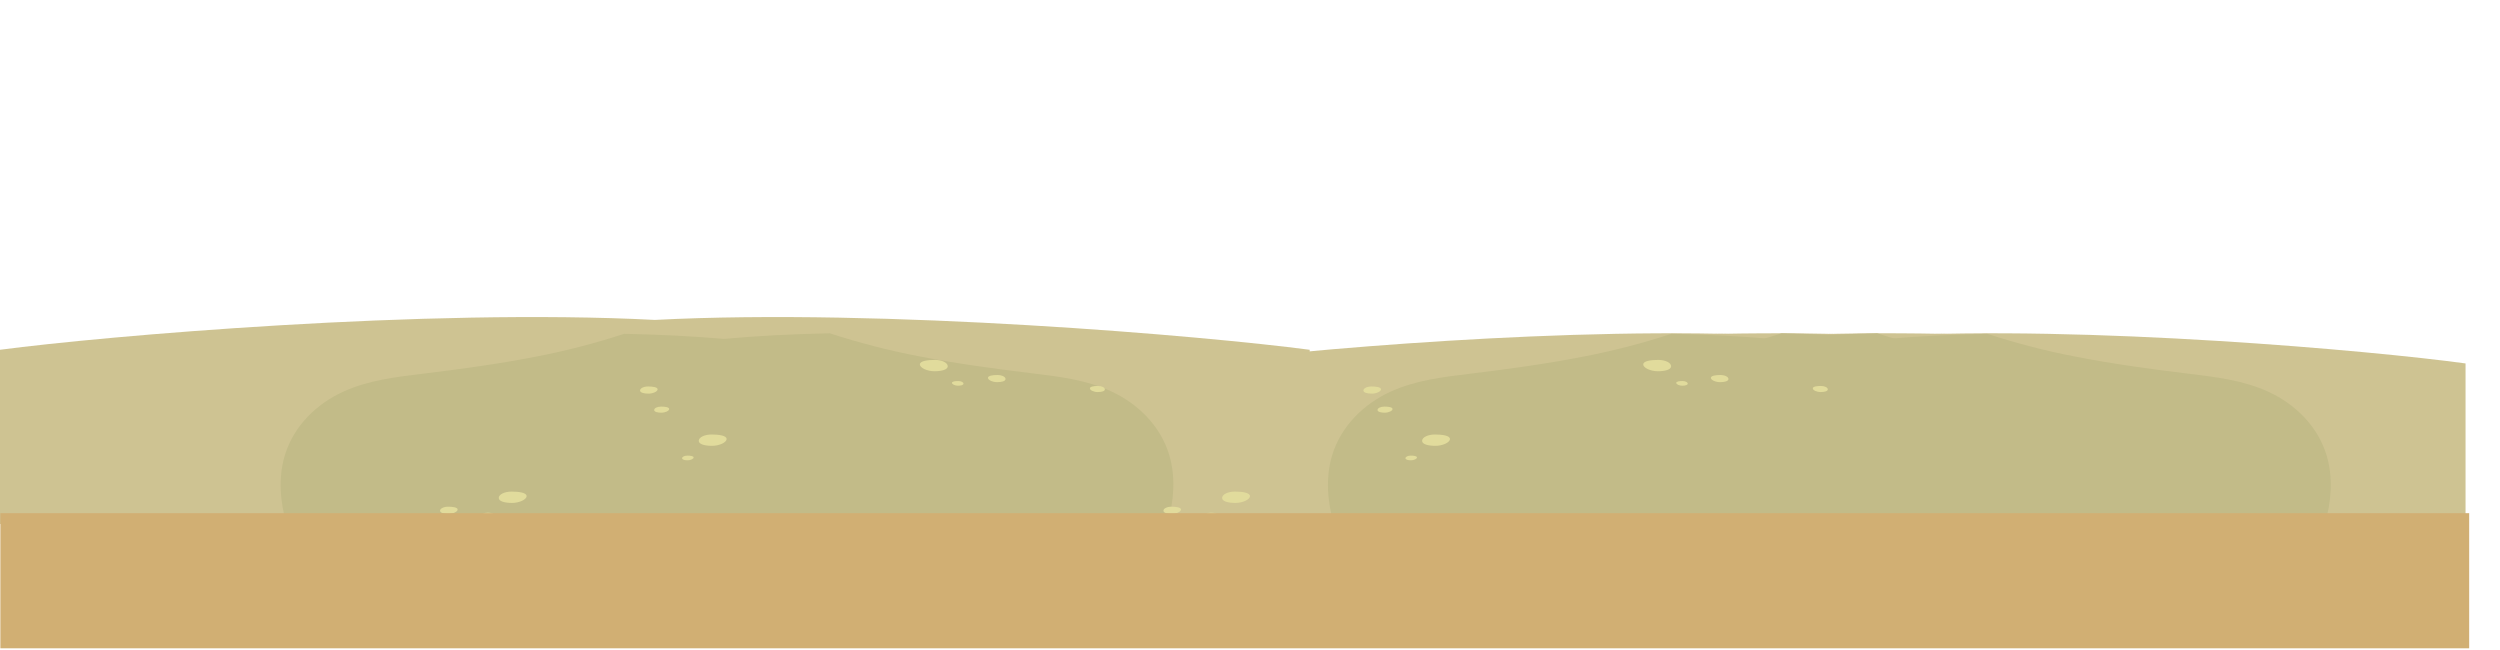
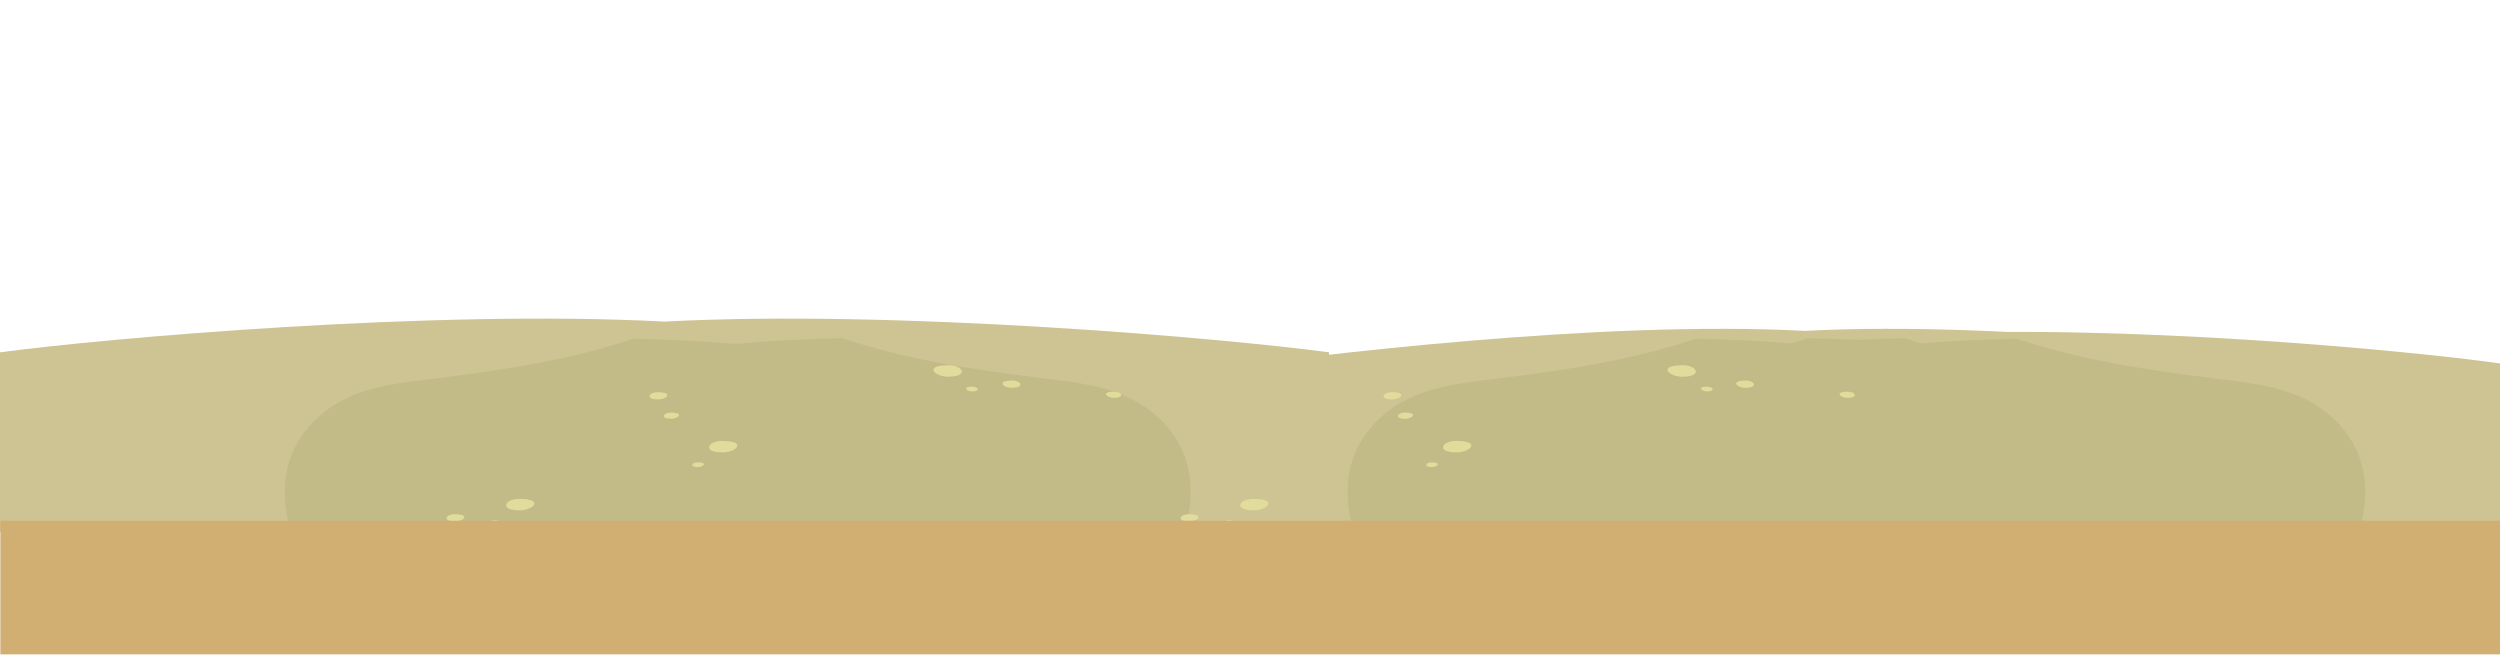
- <svg xmlns="http://www.w3.org/2000/svg" width="481" height="125" viewBox="0 0 481 125" fill="none" version="1.1" id="svg14">
+ <svg xmlns="http://www.w3.org/2000/svg" width="474" height="124" viewBox="0 0 474 124" fill="none" version="1.1" id="svg14">
  <defs id="defs14" />
-   <path d="M139.437 64.633C100.471 62.53 45.48 67.479 27.623 69.927V100.821H251.25V69.927C233.393 67.479 178.402 62.53 139.437 64.633Z" fill="#CEC392" id="path2" />
-   <path d="M119.654 64.123C126.871 64.279 133.749 64.621 140.008 65.201C145.957 64.683 152.438 64.371 159.219 64.225C164.847 66.062 170.56 67.537 176.33 68.643C183.479 70.037 190.683 71.019 197.892 71.894C203.15 72.534 208.494 73.146 213.403 75.418C218.312 77.69 222.82 81.9 224.536 87.686C225.789 91.91 225.434 96.563 224.179 100.82H130.678V100.719H54.694C53.439 96.461 53.084 91.809 54.337 87.584C56.053 81.799 60.561 77.588 65.47 75.316C70.379 73.045 75.723 72.432 80.981 71.793C88.19 70.918 95.394 69.935 102.543 68.541C108.313 67.436 114.026 65.96 119.654 64.123Z" fill="#C2BB88" id="path3" />
-   <path d="M211.744 99.596C212.48 99.596 213.076 99.889 213.076 100.251C213.076 100.613 212.43 100.769 211.694 100.769C210.959 100.768 210.193 100.424 210.193 100.062C210.193 99.7 211.009 99.596 211.744 99.596ZM184.848 98.647C185.412 98.647 185.869 98.873 185.869 99.15C185.869 99.428 185.373 99.547 184.81 99.547C184.246 99.547 183.658 99.283 183.658 99.005C183.658 98.728 184.283 98.647 184.848 98.647ZM192.4 97.49C193.262 97.49 193.961 97.834 193.961 98.259C193.961 98.683 193.203 98.865 192.342 98.865C191.48 98.865 190.582 98.461 190.582 98.037C190.582 97.613 191.538 97.49 192.4 97.49ZM180.366 94.584C181.734 94.584 182.842 95.13 182.842 95.803C182.841 96.475 181.641 96.764 180.273 96.764C178.906 96.764 177.483 96.123 177.483 95.45C177.484 94.778 178.999 94.584 180.366 94.584ZM146.285 87.661C146.849 87.661 147.307 87.886 147.307 88.164C147.307 88.442 146.811 88.561 146.247 88.561C145.683 88.561 145.096 88.296 145.096 88.019C145.096 87.741 145.721 87.661 146.285 87.661ZM141.888 83.599C143.255 83.599 144.363 84.145 144.363 84.817C144.363 85.49 143.162 85.778 141.795 85.778C140.428 85.778 139.005 85.138 139.005 84.465C139.005 83.792 140.52 83.599 141.888 83.599ZM151.346 78.231C152.081 78.231 152.678 78.524 152.678 78.886C152.678 79.248 152.032 79.403 151.296 79.403C150.56 79.403 149.795 79.058 149.795 78.696C149.795 78.335 150.61 78.231 151.346 78.231ZM153.838 74.36C154.699 74.36 155.398 74.704 155.398 75.128C155.398 75.552 154.641 75.735 153.779 75.735C152.917 75.735 152.02 75.33 152.02 74.906C152.02 74.482 152.976 74.36 153.838 74.36ZM67.639 74.259C68.374 74.259 69.189 74.363 69.189 74.725C69.189 75.087 68.424 75.432 67.689 75.432C66.953 75.432 66.307 75.276 66.307 74.914C66.307 74.552 66.903 74.259 67.639 74.259ZM94.277 73.311C94.842 73.311 95.467 73.391 95.467 73.668C95.467 73.946 94.879 74.21 94.315 74.21C93.752 74.21 93.256 74.091 93.256 73.814C93.256 73.536 93.713 73.311 94.277 73.311ZM86.725 72.153C87.587 72.153 88.543 72.276 88.543 72.7C88.543 73.124 87.645 73.528 86.783 73.528C85.922 73.528 85.165 73.346 85.164 72.922C85.164 72.498 85.863 72.153 86.725 72.153ZM98.931 69.247C100.298 69.247 101.813 69.441 101.813 70.113C101.813 70.786 100.391 71.427 99.023 71.427C97.656 71.427 96.455 71.138 96.455 70.466C96.455 69.793 97.563 69.247 98.931 69.247Z" fill="#E1DB9C" id="path4" />
-   <path d="M125.991 61.552C169.898 59.27 231.861 64.641 251.982 67.297V100.819H0V67.297C20.121 64.641 82.084 59.27 125.991 61.552Z" fill="#CEC392" id="path5" />
-   <path d="M159.658 64.123C152.441 64.279 145.563 64.621 139.305 65.201C133.355 64.683 126.874 64.371 120.094 64.225C114.465 66.062 108.752 67.537 102.982 68.643C95.834 70.037 88.629 71.019 81.421 71.894C76.163 72.534 70.818 73.146 65.909 75.418C61 77.69 56.492 81.9 54.776 87.686C53.524 91.91 53.879 96.563 55.134 100.82H148.635V100.719H224.618C225.873 96.461 226.228 91.809 224.976 87.584C223.26 81.799 218.752 77.588 213.843 75.316C208.934 73.045 203.589 72.432 198.331 71.793C191.122 70.918 183.918 69.935 176.77 68.541C171 67.436 165.287 65.96 159.658 64.123Z" fill="#C2BB88" id="path6" />
-   <path d="M67.143 99.595C66.407 99.595 65.811 99.888 65.811 100.25C65.811 100.612 66.457 100.768 67.192 100.768C67.928 100.767 68.693 100.423 68.693 100.061C68.693 99.699 67.878 99.595 67.143 99.595ZM93.781 98.647C93.217 98.647 92.76 98.872 92.76 99.149C92.76 99.427 93.256 99.546 93.819 99.546C94.383 99.546 94.971 99.282 94.971 99.004C94.971 98.727 94.346 98.647 93.781 98.647ZM86.228 97.489C85.367 97.489 84.668 97.834 84.668 98.258C84.668 98.682 85.425 98.864 86.287 98.864C87.149 98.864 88.046 98.46 88.047 98.036C88.047 97.612 87.091 97.489 86.228 97.489ZM98.435 94.583C97.067 94.583 95.959 95.129 95.959 95.802C95.959 96.474 97.16 96.763 98.527 96.763C99.895 96.763 101.317 96.122 101.317 95.449C101.317 94.777 99.802 94.583 98.435 94.583ZM132.26 87.66C131.696 87.66 131.238 87.885 131.238 88.163C131.238 88.441 131.734 88.561 132.298 88.561C132.862 88.561 133.449 88.295 133.449 88.018C133.449 87.74 132.824 87.66 132.26 87.66ZM136.913 83.598C135.546 83.598 134.438 84.144 134.438 84.816C134.438 85.489 135.639 85.777 137.006 85.777C138.373 85.777 139.796 85.137 139.796 84.464C139.796 83.791 138.28 83.598 136.913 83.598ZM127.197 78.23C126.462 78.23 125.865 78.523 125.865 78.885C125.865 79.247 126.511 79.402 127.247 79.402C127.983 79.402 128.748 79.058 128.748 78.695C128.748 78.334 127.933 78.23 127.197 78.23ZM124.707 74.359C123.845 74.359 123.146 74.704 123.146 75.128C123.147 75.552 123.904 75.734 124.766 75.734C125.627 75.734 126.525 75.33 126.525 74.906C126.525 74.482 125.569 74.359 124.707 74.359ZM211.248 74.258C210.513 74.258 209.698 74.362 209.697 74.724C209.697 75.086 210.463 75.431 211.198 75.431C211.934 75.431 212.58 75.275 212.58 74.913C212.58 74.551 211.984 74.258 211.248 74.258ZM184.352 73.31C183.787 73.31 183.162 73.39 183.162 73.667C183.162 73.945 183.75 74.209 184.313 74.209C184.877 74.209 185.373 74.09 185.373 73.812C185.373 73.535 184.916 73.31 184.352 73.31ZM191.904 72.152C191.042 72.152 190.086 72.275 190.086 72.699C190.086 73.123 190.984 73.527 191.846 73.527C192.707 73.527 193.464 73.345 193.465 72.921C193.465 72.497 192.766 72.152 191.904 72.152ZM179.87 69.246C178.503 69.246 176.988 69.44 176.987 70.112C176.987 70.785 178.41 71.426 179.777 71.426C181.145 71.426 182.345 71.137 182.346 70.465C182.346 69.792 181.237 69.246 179.87 69.246Z" fill="#E1DB9C" id="path7" />
-   <path d="M362.561 64.632C323.595 62.529 268.605 67.478 250.748 69.926V100.82H474.373V69.926C456.516 67.478 401.526 62.529 362.561 64.632Z" fill="#CEC392" id="path8" />
-   <path d="M342.202 64.623C381.16 62.538 436.049 67.48 453.887 69.925V100.818H230.518V69.925C248.355 67.48 303.244 62.538 342.202 64.623Z" fill="#CEC392" id="path9" />
-   <path d="M342.779 64.122C349.996 64.278 356.874 64.62 363.133 65.2C369.082 64.682 375.563 64.37 382.344 64.224C387.972 66.061 393.685 67.536 399.455 68.642C406.604 70.036 413.808 71.018 421.017 71.894C426.275 72.533 431.619 73.145 436.528 75.417C441.437 77.689 445.945 81.899 447.661 87.685C448.914 91.909 448.559 96.562 447.304 100.819H353.803V100.718H277.819C276.564 96.46 276.209 91.808 277.462 87.583C279.178 81.798 283.686 77.587 288.595 75.315C293.504 73.044 298.848 72.431 304.106 71.792C311.315 70.917 318.519 69.934 325.668 68.54C331.438 67.435 337.151 65.96 342.779 64.122Z" fill="#C2BB88" id="path10" />
-   <path d="M434.611 99.595C435.347 99.595 435.943 99.888 435.943 100.25C435.943 100.612 435.297 100.768 434.562 100.768C433.826 100.767 433.061 100.423 433.061 100.061C433.061 99.699 433.876 99.595 434.611 99.595ZM407.973 98.647C408.537 98.647 408.994 98.872 408.994 99.149C408.994 99.427 408.498 99.546 407.935 99.546C407.371 99.546 406.783 99.282 406.783 99.004C406.783 98.727 407.408 98.647 407.973 98.647ZM415.525 97.489C416.387 97.489 417.086 97.834 417.086 98.258C417.086 98.682 416.328 98.864 415.467 98.864C414.605 98.864 413.707 98.46 413.707 98.036C413.707 97.612 414.663 97.489 415.525 97.489ZM403.319 94.583C404.687 94.583 405.795 95.129 405.795 95.802C405.795 96.474 404.594 96.763 403.227 96.763C401.859 96.763 400.437 96.122 400.437 95.449C400.437 94.777 401.952 94.583 403.319 94.583ZM369.408 87.66C369.972 87.66 370.43 87.885 370.43 88.163C370.43 88.441 369.934 88.561 369.37 88.561C368.806 88.561 368.219 88.295 368.219 88.018C368.219 87.74 368.844 87.66 369.408 87.66ZM364.755 83.598C366.122 83.598 367.23 84.144 367.23 84.816C367.23 85.489 366.029 85.777 364.662 85.777C363.295 85.777 361.872 85.137 361.872 84.464C361.872 83.791 363.388 83.598 364.755 83.598ZM374.471 78.23C375.206 78.23 375.803 78.523 375.803 78.885C375.803 79.247 375.157 79.402 374.421 79.402C373.685 79.402 372.92 79.058 372.92 78.695C372.92 78.334 373.735 78.23 374.471 78.23ZM376.961 74.359C377.823 74.359 378.521 74.704 378.521 75.128C378.521 75.552 377.764 75.734 376.902 75.734C376.041 75.734 375.143 75.33 375.143 74.906C375.143 74.482 376.099 74.359 376.961 74.359ZM290.506 74.258C291.241 74.258 292.056 74.362 292.057 74.724C292.057 75.086 291.291 75.431 290.556 75.431C289.82 75.431 289.174 75.275 289.174 74.913C289.174 74.551 289.77 74.258 290.506 74.258ZM317.402 73.31C317.967 73.31 318.592 73.39 318.592 73.667C318.592 73.945 318.004 74.209 317.44 74.209C316.877 74.209 316.381 74.09 316.381 73.812C316.381 73.535 316.838 73.31 317.402 73.31ZM309.85 72.152C310.712 72.152 311.668 72.275 311.668 72.699C311.668 73.123 310.77 73.527 309.908 73.527C309.047 73.527 308.289 73.345 308.289 72.921C308.289 72.497 308.988 72.152 309.85 72.152ZM322.056 69.246C323.423 69.246 324.938 69.44 324.938 70.112C324.938 70.785 323.516 71.426 322.148 71.426C320.781 71.426 319.58 71.137 319.58 70.465C319.58 69.792 320.688 69.246 322.056 69.246Z" fill="#E1DB9C" id="path11" />
-   <path d="M361.162 64.122C353.945 64.278 347.067 64.62 340.809 65.2C334.859 64.682 328.378 64.37 321.598 64.224C315.969 66.061 310.256 67.536 304.486 68.642C297.337 70.036 290.133 71.018 282.925 71.894C277.667 72.533 272.322 73.145 267.413 75.417C262.504 77.689 257.996 81.899 256.28 87.685C255.028 91.909 255.383 96.562 256.638 100.819H350.139V100.718H426.122C427.377 96.46 427.732 91.808 426.479 87.583C424.764 81.798 420.256 77.587 415.347 75.315C410.437 73.044 405.093 72.431 399.835 71.792C392.626 70.917 385.422 69.934 378.273 68.54C372.504 67.435 366.791 65.96 361.162 64.122Z" fill="#C2BB88" id="path12" />
-   <path d="M206.316 99.595C205.581 99.595 204.985 99.888 204.984 100.25C204.984 100.612 205.631 100.768 206.366 100.768C207.102 100.767 207.867 100.423 207.867 100.061C207.867 99.699 207.052 99.595 206.316 99.595ZM232.955 98.647C232.391 98.647 231.934 98.872 231.934 99.149C231.934 99.427 232.429 99.546 232.993 99.546C233.557 99.546 234.144 99.282 234.145 99.004C234.145 98.727 233.519 98.647 232.955 98.647ZM225.402 97.489C224.541 97.489 223.842 97.834 223.842 98.258C223.842 98.682 224.599 98.864 225.461 98.864C226.323 98.864 227.22 98.46 227.221 98.036C227.221 97.612 226.264 97.489 225.402 97.489ZM237.608 94.583C236.241 94.583 235.133 95.129 235.133 95.802C235.133 96.474 236.334 96.763 237.701 96.763C239.069 96.763 240.491 96.122 240.491 95.449C240.491 94.777 238.976 94.583 237.608 94.583ZM271.434 87.66C270.869 87.66 270.412 87.885 270.412 88.163C270.412 88.441 270.908 88.561 271.472 88.561C272.036 88.561 272.623 88.295 272.623 88.018C272.623 87.74 271.998 87.66 271.434 87.66ZM276.087 83.598C274.72 83.598 273.611 84.144 273.611 84.816C273.612 85.489 274.813 85.777 276.18 85.777C277.547 85.777 278.97 85.137 278.97 84.464C278.969 83.791 277.454 83.598 276.087 83.598ZM266.371 78.23C265.636 78.23 265.039 78.523 265.039 78.885C265.039 79.247 265.685 79.402 266.421 79.402C267.156 79.402 267.922 79.058 267.922 78.695C267.922 78.334 267.107 78.23 266.371 78.23ZM263.881 74.359C263.019 74.359 262.32 74.704 262.32 75.128C262.321 75.552 263.078 75.734 263.939 75.734C264.801 75.734 265.699 75.33 265.699 74.906C265.699 74.482 264.743 74.359 263.881 74.359ZM350.336 74.258C349.6 74.258 348.785 74.362 348.785 74.724C348.785 75.086 349.551 75.431 350.286 75.431C351.022 75.431 351.668 75.275 351.668 74.913C351.668 74.551 351.071 74.258 350.336 74.258ZM323.697 73.31C323.133 73.31 322.508 73.39 322.508 73.667C322.508 73.945 323.095 74.209 323.659 74.209C324.223 74.209 324.718 74.09 324.719 73.812C324.719 73.535 324.262 73.31 323.697 73.31ZM330.992 72.152C330.13 72.152 329.174 72.275 329.174 72.699C329.174 73.123 330.072 73.527 330.934 73.527C331.795 73.527 332.552 73.345 332.553 72.921C332.553 72.497 331.854 72.152 330.992 72.152ZM319.044 69.246C317.677 69.246 316.161 69.44 316.161 70.112C316.161 70.785 317.584 71.426 318.951 71.426C320.318 71.426 321.519 71.137 321.52 70.465C321.52 69.792 320.411 69.246 319.044 69.246Z" fill="#E1DB9C" id="path13" />
-   <rect x="0.07" y="98.734" width="475" height="26" fill="#D1AF73" id="rect13" />
+   <path d="m 139.437,64.633 c -38.966,-2.103 -93.957,2.846 -111.814,5.294 V 100.821 H 251.25 V 69.927 c -17.857,-2.448 -72.848,-7.397 -111.813,-5.294 z" fill="#cec392" id="path2" />
+   <path d="m 119.654,64.123 c 7.217,0.156 14.095,0.498 20.354,1.078 5.949,-0.518 12.43,-0.831 19.211,-0.977 5.628,1.837 11.341,3.313 17.111,4.418 7.149,1.394 14.353,2.377 21.562,3.252 5.258,0.639 10.602,1.252 15.511,3.523 4.909,2.272 9.417,6.482 11.133,12.268 1.253,4.225 0.898,8.877 -0.357,13.134 h -93.501 v -0.101 H 54.694 c -1.255,-4.258 -1.61,-8.91 -0.357,-13.135 1.716,-5.785 6.224,-9.996 11.133,-12.268 4.909,-2.272 10.253,-2.884 15.512,-3.523 7.209,-0.875 14.413,-1.858 21.562,-3.252 5.77,-1.105 11.483,-2.58 17.111,-4.418 z" fill="#c2bb88" id="path3" />
+   <path d="m 211.744,99.596 c 0.736,0 1.332,0.293 1.332,0.655 0,0.362 -0.646,0.518 -1.382,0.518 -0.735,-0.001 -1.501,-0.345 -1.501,-0.707 0,-0.362 0.816,-0.466 1.551,-0.466 z m -26.896,-0.948 c 0.564,0 1.021,0.225 1.021,0.503 0,0.278 -0.496,0.396 -1.059,0.397 -0.564,0 -1.152,-0.264 -1.152,-0.542 0,-0.277 0.625,-0.357 1.19,-0.357 z m 7.552,-1.157 c 0.862,1e-4 1.561,0.344 1.561,0.769 0,0.424 -0.758,0.606 -1.619,0.606 -0.862,0 -1.76,-0.404 -1.76,-0.828 0,-0.424 0.956,-0.547 1.818,-0.547 z M 180.366,94.584 c 1.368,1e-4 2.476,0.546 2.476,1.219 -0.001,0.672 -1.201,0.961 -2.569,0.961 -1.367,-1e-4 -2.79,-0.64 -2.79,-1.313 0.001,-0.672 1.516,-0.866 2.883,-0.866 z m -34.081,-6.923 c 0.564,10e-5 1.022,0.225 1.022,0.503 0,0.278 -0.496,0.396 -1.06,0.396 -0.564,0 -1.151,-0.264 -1.151,-0.542 0,-0.277 0.625,-0.357 1.189,-0.357 z m -4.397,-4.062 c 1.367,10e-5 2.475,0.546 2.475,1.219 0,0.672 -1.201,0.961 -2.568,0.961 -1.367,0 -2.79,-0.64 -2.79,-1.313 0,-0.672 1.515,-0.866 2.883,-0.866 z m 9.458,-5.368 c 0.735,0 1.332,0.293 1.332,0.655 0,0.362 -0.646,0.518 -1.382,0.518 -0.736,-1e-4 -1.501,-0.345 -1.501,-0.707 0,-0.362 0.815,-0.466 1.551,-0.466 z m 2.492,-3.87 c 0.861,0 1.56,0.343 1.56,0.767 0,0.424 -0.757,0.607 -1.619,0.608 -0.862,0 -1.759,-0.405 -1.759,-0.829 0,-0.424 0.956,-0.546 1.818,-0.546 z M 67.639,74.259 c 0.736,0 1.551,0.104 1.551,0.466 -10e-5,0.362 -0.765,0.707 -1.501,0.707 -0.736,0 -1.382,-0.156 -1.382,-0.517 0,-0.362 0.597,-0.655 1.332,-0.655 z m 26.639,-0.948 c 0.564,0 1.19,0.08 1.19,0.357 0,0.278 -0.587,0.542 -1.151,0.542 -0.564,-10e-5 -1.059,-0.119 -1.06,-0.397 0,-0.278 0.457,-0.503 1.021,-0.503 z m -7.553,-1.157 c 0.862,0 1.818,0.122 1.818,0.547 -4e-4,0.424 -0.898,0.828 -1.76,0.828 -0.862,0 -1.619,-0.182 -1.619,-0.606 0,-0.424 0.699,-0.768 1.56,-0.769 z m 12.206,-2.906 c 1.367,0 2.882,0.194 2.882,0.866 0,0.673 -1.422,1.313 -2.79,1.313 -1.367,0 -2.568,-0.288 -2.568,-0.961 0,-0.672 1.108,-1.219 2.476,-1.219 z" fill="#e1db9c" id="path4" />
+   <path d="m 125.991,60.971 c 43.907,-2.316 105.87,3.135 125.991,5.83 V 100.819 H 0 V 66.801 C 20.121,64.105 82.084,58.655 125.991,60.971 Z" fill="#cec392" id="path5" style="stroke-width:1.007" />
+   <path d="m 159.658,64.123 c -7.217,0.156 -14.095,0.498 -20.353,1.078 -5.95,-0.518 -12.431,-0.831 -19.211,-0.977 -5.629,1.837 -11.342,3.313 -17.112,4.418 -7.149,1.394 -14.352,2.377 -21.561,3.252 C 76.163,72.534 70.818,73.146 65.909,75.418 61,77.69 56.492,81.9 54.776,87.686 c -1.253,4.225 -0.898,8.877 0.357,13.134 h 93.501 v -0.101 h 75.983 c 1.255,-4.258 1.61,-8.91 0.358,-13.135 -1.716,-5.785 -6.224,-9.996 -11.133,-12.268 -4.909,-2.272 -10.254,-2.884 -15.512,-3.523 -7.209,-0.875 -14.413,-1.858 -21.561,-3.252 -5.77,-1.105 -11.483,-2.58 -17.112,-4.418 z" fill="#c2bb88" id="path6" />
+   <path d="m 67.143,99.595 c -0.736,0 -1.332,0.294 -1.332,0.655 0,0.362 0.646,0.518 1.382,0.518 0.736,-0.001 1.501,-0.345 1.501,-0.707 -3e-4,-0.362 -0.815,-0.466 -1.551,-0.466 z m 26.639,-0.948 c -0.564,0 -1.021,0.225 -1.021,0.503 2e-4,0.278 0.496,0.397 1.06,0.397 0.564,0 1.151,-0.264 1.151,-0.542 0,-0.277 -0.625,-0.357 -1.19,-0.357 z m -7.553,-1.157 c -0.862,0 -1.56,0.344 -1.56,0.768 4e-4,0.424 0.757,0.606 1.619,0.607 0.862,0 1.759,-0.404 1.76,-0.828 0,-0.424 -0.956,-0.547 -1.818,-0.547 z M 98.435,94.583 c -1.367,1e-4 -2.476,0.546 -2.476,1.219 3e-4,0.672 1.201,0.961 2.568,0.961 1.367,-10e-5 2.79,-0.64 2.79,-1.313 0,-0.672 -1.515,-0.866 -2.882,-0.866 z M 132.26,87.66 c -0.564,0 -1.022,0.225 -1.022,0.503 0,0.278 0.496,0.397 1.06,0.397 0.564,0 1.151,-0.265 1.151,-0.543 0,-0.277 -0.625,-0.357 -1.189,-0.357 z m 4.653,-4.062 c -1.367,0 -2.475,0.546 -2.475,1.219 0,0.672 1.201,0.961 2.568,0.961 1.367,0 2.79,-0.64 2.79,-1.313 0,-0.672 -1.516,-0.866 -2.883,-0.866 z m -9.716,-5.368 c -0.735,0 -1.332,0.294 -1.332,0.655 0,0.362 0.646,0.517 1.382,0.517 0.736,0 1.501,-0.345 1.501,-0.707 0,-0.362 -0.815,-0.466 -1.551,-0.466 z m -2.49,-3.87 c -0.862,1e-4 -1.561,0.344 -1.561,0.768 0.001,0.424 0.758,0.606 1.62,0.607 0.861,0 1.759,-0.404 1.759,-0.828 0,-0.424 -0.956,-0.547 -1.818,-0.547 z m 86.541,-0.102 c -0.735,0 -1.55,0.104 -1.551,0.466 0,0.362 0.766,0.707 1.501,0.707 0.736,0 1.382,-0.156 1.382,-0.518 0,-0.362 -0.596,-0.655 -1.332,-0.655 z m -26.896,-0.948 c -0.565,0 -1.19,0.08 -1.19,0.357 0,0.278 0.588,0.542 1.151,0.542 0.564,-1e-4 1.06,-0.119 1.06,-0.397 0,-0.278 -0.457,-0.503 -1.021,-0.503 z m 7.552,-1.157 c -0.862,0 -1.818,0.122 -1.818,0.547 0,0.424 0.898,0.828 1.76,0.828 0.861,0 1.618,-0.182 1.619,-0.606 0,-0.424 -0.699,-0.768 -1.561,-0.769 z M 179.87,69.246 c -1.367,0 -2.882,0.194 -2.883,0.866 0,0.673 1.423,1.313 2.79,1.313 1.368,0 2.568,-0.289 2.569,-0.961 0,-0.672 -1.109,-1.219 -2.476,-1.219 z" fill="#e1db9c" id="path7" />
+   <path d="M 362.427,63.456 C 323.508,61.285 268.584,66.394 250.748,68.922 V 100.82 H 474.106 V 68.922 c -17.836,-2.528 -72.76,-7.637 -111.678,-5.466 z" fill="#cec392" id="path8" style="stroke-width:1.016" />
+   <path d="m 342.202,62.735 c 38.958,-2.085 93.847,4.745 111.685,7.19 V 100.818 H 230.518 V 69.925 c 17.837,-2.445 72.726,-9.275 111.684,-7.19 z" fill="#cec392" id="path9" />
+   <path d="m 342.779,64.122 c 7.217,0.155 14.095,0.498 20.354,1.078 5.949,-0.518 12.43,-0.831 19.211,-0.977 5.628,1.837 11.341,3.313 17.111,4.418 7.149,1.394 14.353,2.377 21.562,3.252 5.258,0.639 10.602,1.252 15.511,3.523 4.909,2.272 9.417,6.482 11.133,12.268 1.253,4.225 0.898,8.877 -0.357,13.134 h -93.501 v -0.101 h -75.984 c -1.255,-4.258 -1.61,-8.91 -0.357,-13.135 1.716,-5.785 6.224,-9.996 11.133,-12.268 4.909,-2.272 10.253,-2.884 15.511,-3.523 7.209,-0.875 14.413,-1.858 21.562,-3.252 5.77,-1.105 11.483,-2.58 17.111,-4.418 z" fill="#c2bb88" id="path10" />
+   <path d="m 434.611,99.595 c 0.736,0 1.332,0.294 1.332,0.655 0,0.362 -0.646,0.518 -1.381,0.518 -0.736,-0.001 -1.501,-0.345 -1.501,-0.707 0,-0.362 0.815,-0.466 1.55,-0.466 z m -26.638,-0.948 c 0.564,0 1.021,0.225 1.021,0.503 0,0.278 -0.496,0.397 -1.059,0.397 -0.564,0 -1.152,-0.264 -1.152,-0.542 0,-0.277 0.625,-0.357 1.19,-0.357 z m 7.552,-1.157 c 0.862,0 1.561,0.344 1.561,0.768 0,0.424 -0.758,0.606 -1.619,0.607 -0.862,0 -1.76,-0.404 -1.76,-0.828 0,-0.424 0.956,-0.547 1.818,-0.547 z M 403.319,94.583 c 1.368,1e-4 2.476,0.546 2.476,1.219 0,0.672 -1.201,0.961 -2.568,0.961 -1.368,-10e-5 -2.79,-0.64 -2.79,-1.313 0,-0.672 1.515,-0.866 2.882,-0.866 z m -33.911,-6.923 c 0.564,0 1.022,0.225 1.022,0.503 0,0.278 -0.496,0.397 -1.06,0.397 -0.564,0 -1.151,-0.265 -1.151,-0.543 0,-0.277 0.625,-0.357 1.189,-0.357 z m -4.653,-4.062 c 1.367,0 2.475,0.546 2.475,1.219 0,0.672 -1.201,0.961 -2.568,0.961 -1.367,0 -2.79,-0.64 -2.79,-1.313 0,-0.672 1.516,-0.866 2.883,-0.866 z m 9.716,-5.368 c 0.735,0 1.332,0.294 1.332,0.655 0,0.362 -0.646,0.517 -1.382,0.517 -0.736,0 -1.501,-0.345 -1.501,-0.707 0,-0.362 0.815,-0.466 1.551,-0.466 z m 2.49,-3.87 c 0.862,1e-4 1.56,0.344 1.56,0.768 0,0.424 -0.757,0.606 -1.619,0.607 -0.861,0 -1.759,-0.404 -1.759,-0.828 0,-0.424 0.956,-0.547 1.818,-0.547 z m -86.455,-0.102 c 0.735,0 1.55,0.104 1.551,0.466 0,0.362 -0.766,0.707 -1.501,0.707 -0.736,0 -1.382,-0.156 -1.382,-0.518 0,-0.362 0.596,-0.655 1.332,-0.655 z m 26.896,-0.948 c 0.565,0 1.19,0.08 1.19,0.357 0,0.278 -0.588,0.542 -1.152,0.542 -0.563,-1e-4 -1.059,-0.119 -1.059,-0.397 0,-0.278 0.457,-0.503 1.021,-0.503 z m -7.552,-1.157 c 0.862,0 1.818,0.122 1.818,0.547 0,0.424 -0.898,0.828 -1.76,0.828 -0.861,0 -1.619,-0.182 -1.619,-0.606 0,-0.424 0.699,-0.768 1.561,-0.769 z m 12.206,-2.906 c 1.367,0 2.882,0.194 2.882,0.866 0,0.673 -1.422,1.313 -2.79,1.313 -1.367,0 -2.568,-0.289 -2.568,-0.961 0,-0.672 1.108,-1.219 2.476,-1.219 z" fill="#e1db9c" id="path11" />
+   <path d="m 361.162,64.122 c -7.217,0.155 -14.095,0.498 -20.353,1.078 -5.95,-0.518 -12.431,-0.831 -19.211,-0.977 -5.629,1.837 -11.342,3.313 -17.112,4.418 -7.149,1.394 -14.353,2.377 -21.561,3.252 -5.258,0.639 -10.603,1.252 -15.512,3.523 -4.909,2.272 -9.417,6.482 -11.133,12.268 -1.252,4.225 -0.897,8.877 0.358,13.134 h 93.501 v -0.101 h 75.983 c 1.255,-4.258 1.61,-8.91 0.357,-13.135 -1.715,-5.785 -6.223,-9.996 -11.132,-12.268 -4.91,-2.272 -10.254,-2.884 -15.512,-3.523 -7.209,-0.875 -14.413,-1.858 -21.562,-3.252 -5.769,-1.105 -11.482,-2.58 -17.111,-4.418 z" fill="#c2bb88" id="path12" />
+   <path d="m 206.316,99.595 c -0.735,0 -1.331,0.294 -1.332,0.655 0,0.362 0.647,0.518 1.382,0.518 0.736,-0.001 1.501,-0.345 1.501,-0.707 0,-0.362 -0.815,-0.466 -1.551,-0.466 z m 26.639,-0.948 c -0.564,0 -1.021,0.225 -1.021,0.503 0,0.278 0.495,0.397 1.059,0.397 0.564,0 1.151,-0.264 1.152,-0.542 0,-0.277 -0.626,-0.357 -1.19,-0.357 z m -7.553,-1.157 c -0.861,0 -1.56,0.344 -1.56,0.768 0,0.424 0.757,0.606 1.619,0.607 0.862,0 1.759,-0.404 1.76,-0.828 0,-0.424 -0.957,-0.547 -1.819,-0.547 z m 12.206,-2.906 c -1.367,1e-4 -2.475,0.546 -2.475,1.219 0,0.672 1.201,0.961 2.568,0.961 1.368,-10e-5 2.79,-0.64 2.79,-1.313 0,-0.672 -1.515,-0.866 -2.883,-0.866 z m 33.826,-6.923 c -0.565,0 -1.022,0.225 -1.022,0.503 0,0.278 0.496,0.397 1.06,0.397 0.564,0 1.151,-0.265 1.151,-0.543 0,-0.277 -0.625,-0.357 -1.189,-0.357 z m 4.653,-4.062 c -1.367,0 -2.476,0.546 -2.476,1.219 0.001,0.672 1.202,0.961 2.569,0.961 1.367,0 2.79,-0.64 2.79,-1.313 -0.001,-0.672 -1.516,-0.866 -2.883,-0.866 z m -9.716,-5.368 c -0.735,0 -1.332,0.294 -1.332,0.655 0,0.362 0.646,0.517 1.382,0.517 0.735,0 1.501,-0.345 1.501,-0.707 0,-0.362 -0.815,-0.466 -1.551,-0.466 z m -2.49,-3.87 c -0.862,1e-4 -1.561,0.344 -1.561,0.768 0.001,0.424 0.758,0.606 1.619,0.607 0.862,0 1.76,-0.404 1.76,-0.828 0,-0.424 -0.956,-0.547 -1.818,-0.547 z m 86.455,-0.102 c -0.736,0 -1.551,0.104 -1.551,0.466 0,0.362 0.766,0.707 1.501,0.707 0.736,0 1.382,-0.156 1.382,-0.518 0,-0.362 -0.597,-0.655 -1.332,-0.655 z m -26.639,-0.948 c -0.564,0 -1.189,0.08 -1.189,0.357 0,0.278 0.587,0.542 1.151,0.542 0.564,-1e-4 1.059,-0.119 1.06,-0.397 0,-0.278 -0.457,-0.503 -1.022,-0.503 z m 7.295,-1.157 c -0.862,0 -1.818,0.122 -1.818,0.547 0,0.424 0.898,0.828 1.76,0.828 0.861,0 1.618,-0.182 1.619,-0.606 0,-0.424 -0.699,-0.768 -1.561,-0.769 z m -11.948,-2.906 c -1.367,0 -2.883,0.194 -2.883,0.866 0,0.673 1.423,1.313 2.79,1.313 1.367,0 2.568,-0.289 2.569,-0.961 0,-0.672 -1.109,-1.219 -2.476,-1.219 z" fill="#e1db9c" id="path13" />
+   <rect x="0.07" y="98.734" width="473.932" height="25.332" fill="#d1af73" id="rect13" style="stroke-width:0.986" />
</svg>
